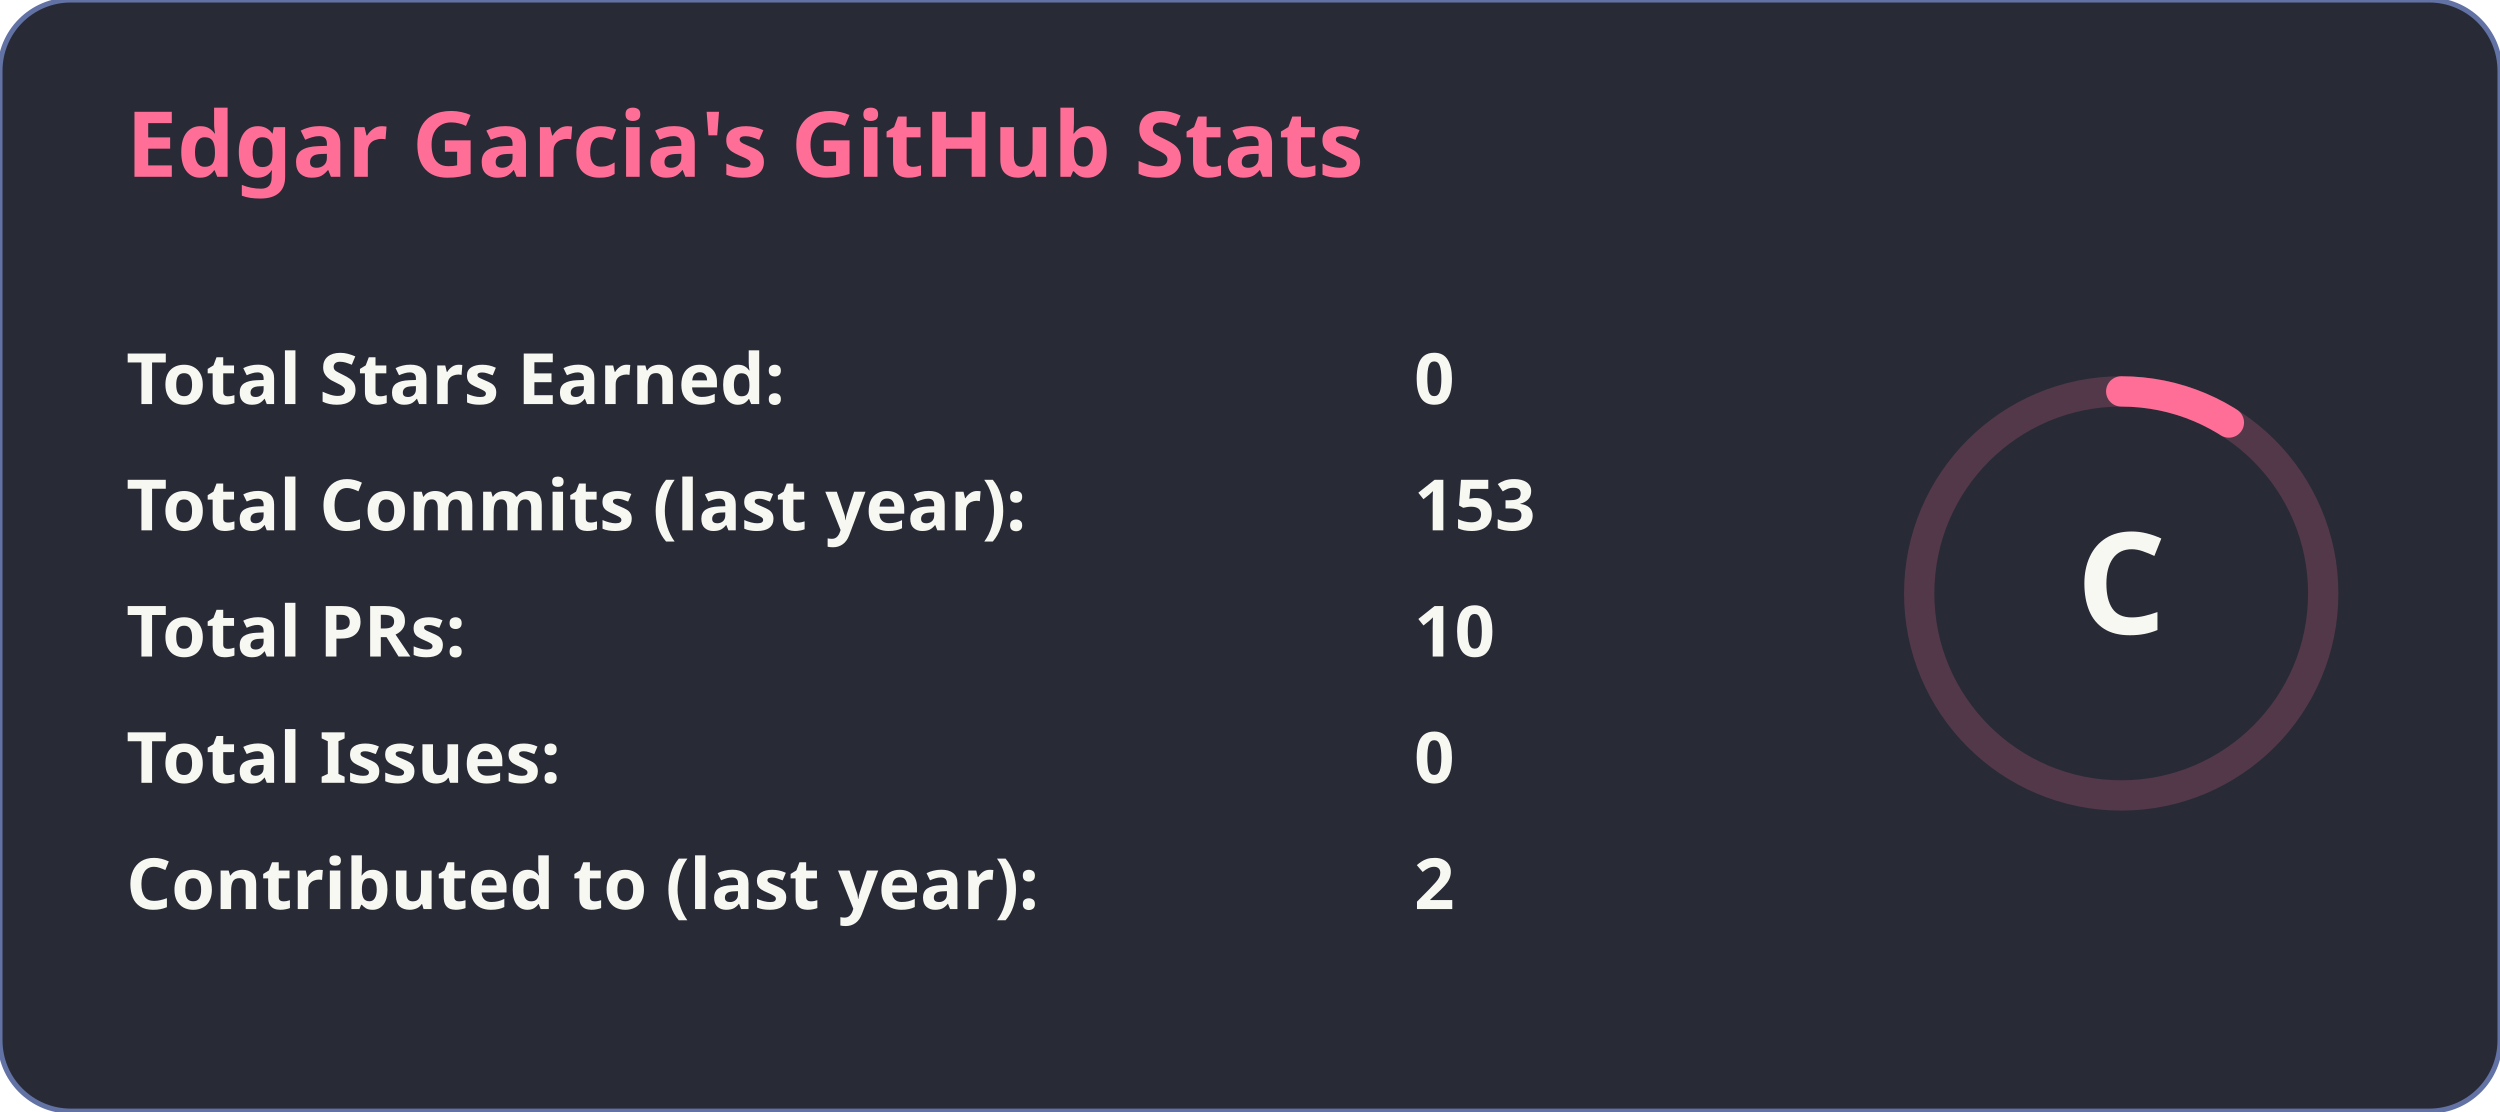
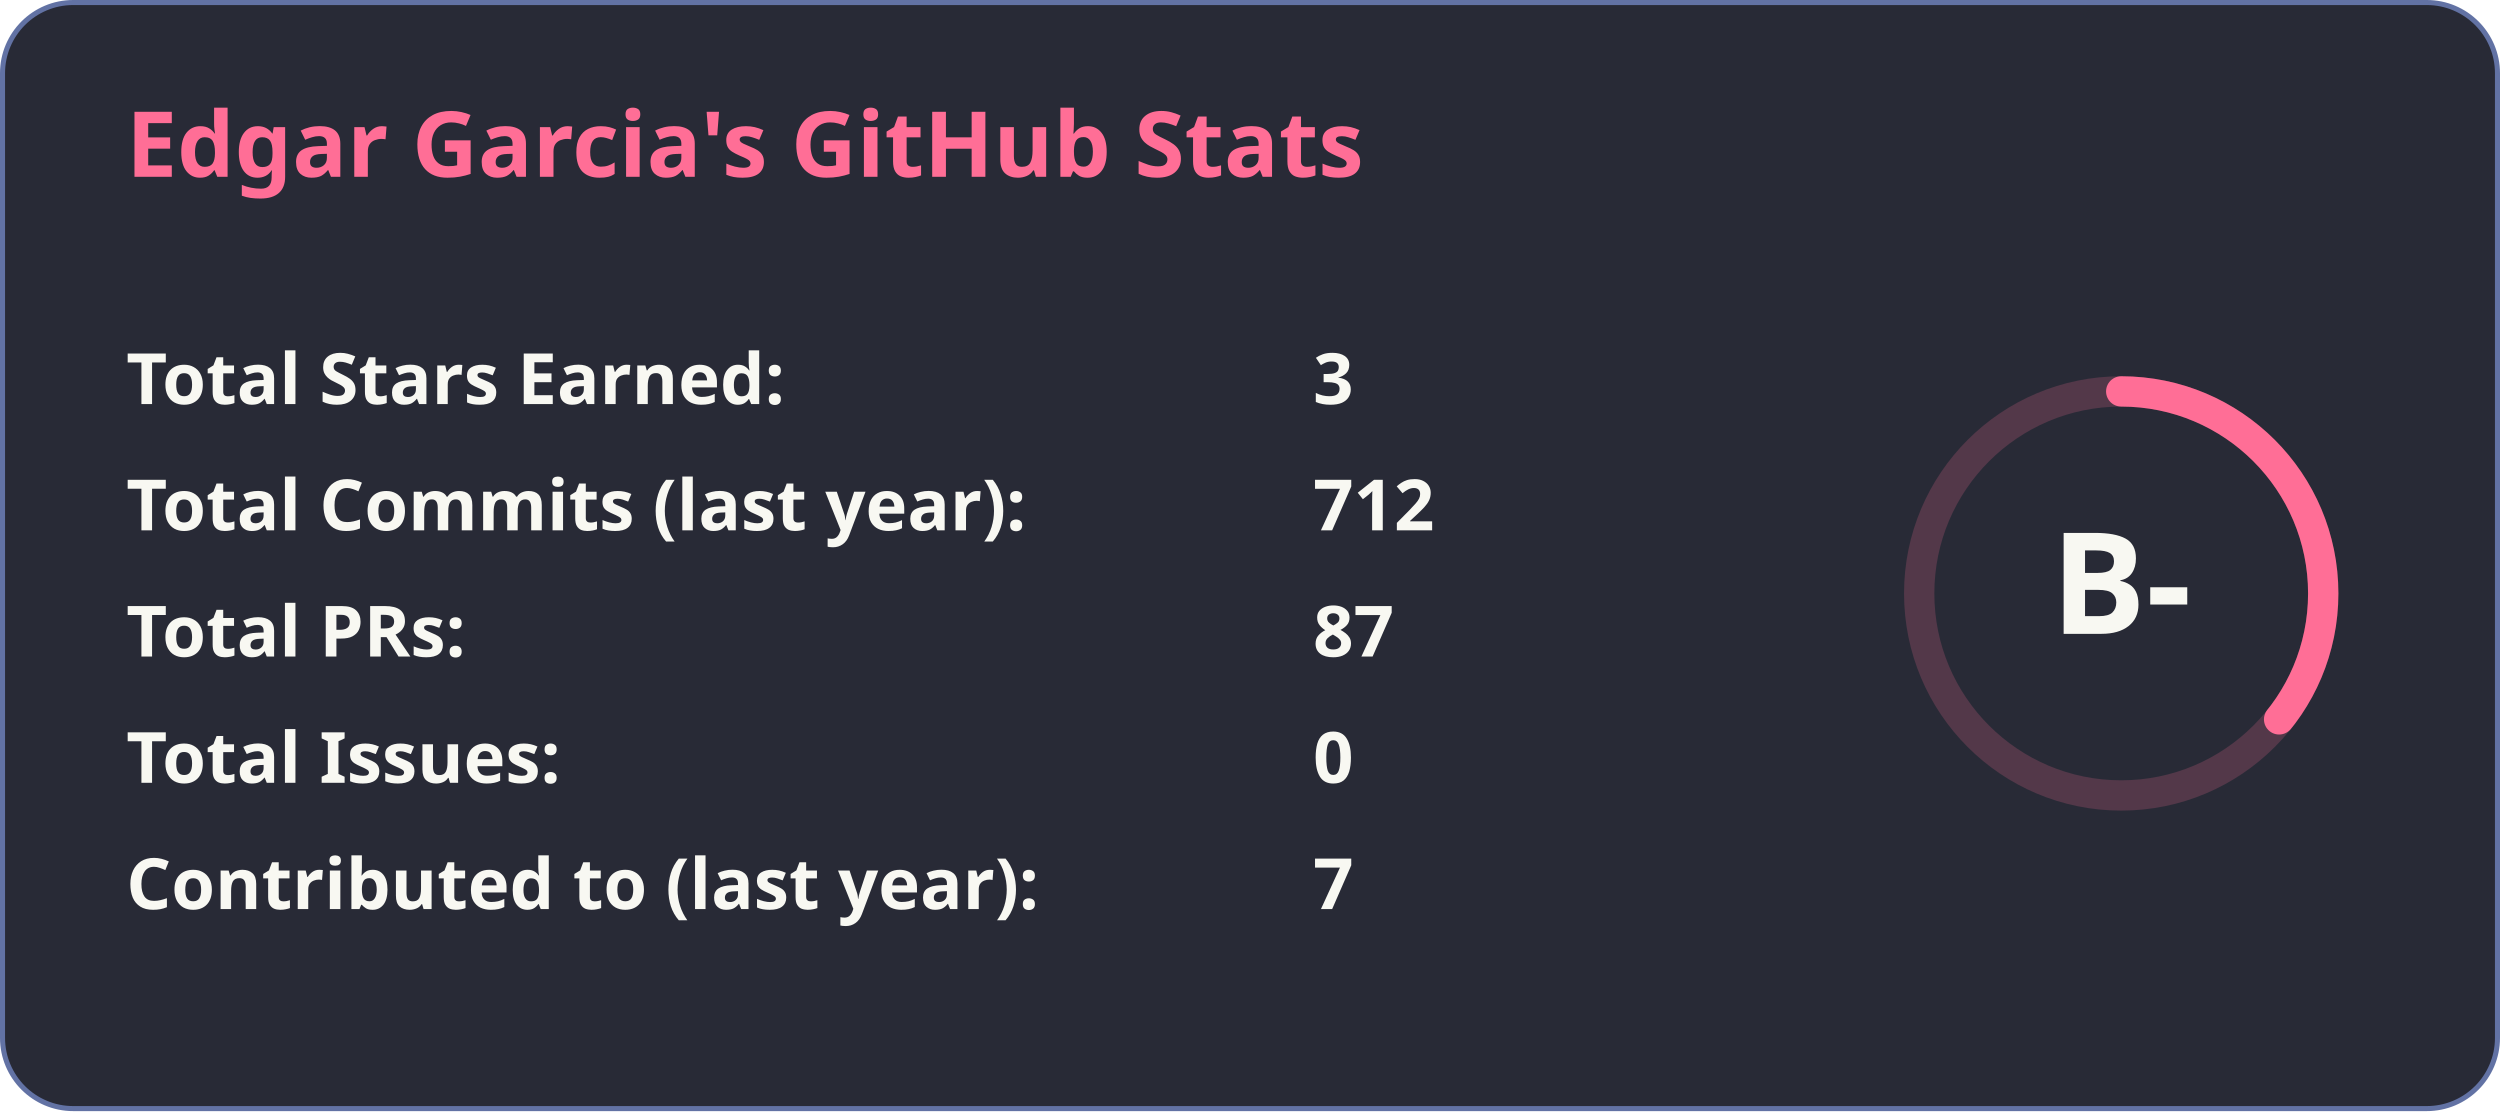
<svg xmlns="http://www.w3.org/2000/svg" width="495" height="220" viewBox="0 0 495 220" fill="none">
  <style>
    .header {
      font: 600 18px 'Segoe UI', Ubuntu, "Helvetica Neue", Sans-Serif;
      fill: #ff6e96;
    }
    .stat {
      font: 700 14px 'Segoe UI', Ubuntu, "Helvetica Neue", Sans-Serif;
      fill: #f8f8f2;
    }
    .rank-text {
      font: 800 28px 'Segoe UI', Ubuntu, "Helvetica Neue", Sans-Serif;
      fill: #f8f8f2;
    }
    .rank-circle {
      stroke: #ff6e96;
      stroke-dasharray: 251.327;
      stroke-width: 6;
      stroke-linecap: round;
    }
    .rank-circle-rim {
      stroke: #ff6e96;
      stroke-width: 6;
      opacity: 0.2;
    }
  </style>
-   <rect x="0" y="0" rx="14" width="495" height="220" fill="#282a36" stroke="#6272a4" stroke-width="1" />
+   <rect x="0.5" y="0.5" rx="14" width="494" height="219" fill="#282a36" stroke="#6272a4" stroke-opacity="1" stroke-width="1" />
  <text data-testid="card-title" x="25" y="35" class="header">Edgar Garcia's GitHub Stats</text>
  <g transform="translate(25, 0)">
    <text class="stat" x="0" y="80">Total Stars Earned:</text>
-     <text class="stat" x="255" y="80">0</text>
+     <text class="stat" x="235" y="80">3</text>
  </g>
  <g transform="translate(25, 0)">
    <text class="stat" x="0" y="105">Total Commits (last year):</text>
-     <text class="stat" x="255" y="105">153</text>
+     <text class="stat" x="235" y="105">712</text>
  </g>
  <g transform="translate(25, 0)">
    <text class="stat" x="0" y="130">Total PRs:</text>
-     <text class="stat" x="255" y="130">10</text>
+     <text class="stat" x="235" y="130">87</text>
  </g>
  <g transform="translate(25, 0)">
    <text class="stat" x="0" y="155">Total Issues:</text>
-     <text class="stat" x="255" y="155">0</text>
+     <text class="stat" x="235" y="155">0</text>
  </g>
  <g transform="translate(25, 0)">
    <text class="stat" x="0" y="180">Contributed to (last year):</text>
-     <text class="stat" x="255" y="180">2</text>
+     <text class="stat" x="235" y="180">7</text>
  </g>
  <g transform="translate(420, 117.5)">
    <circle cx="0" cy="0" r="40" fill="none" class="rank-circle-rim" />
-     <circle cx="0" cy="0" r="40" fill="none" class="rank-circle" stroke-dashoffset="228.836" transform="rotate(-90)" />
-     <text data-testid="rank-text" x="0" y="8" class="rank-text" text-anchor="middle">C</text>
+     <circle cx="0" cy="0" r="40" fill="none" class="rank-circle" stroke-dashoffset="161.561" transform="rotate(-90)" />
+     <text data-testid="rank-text" x="0" y="8" class="rank-text" text-anchor="middle">B-</text>
  </g>
</svg>
